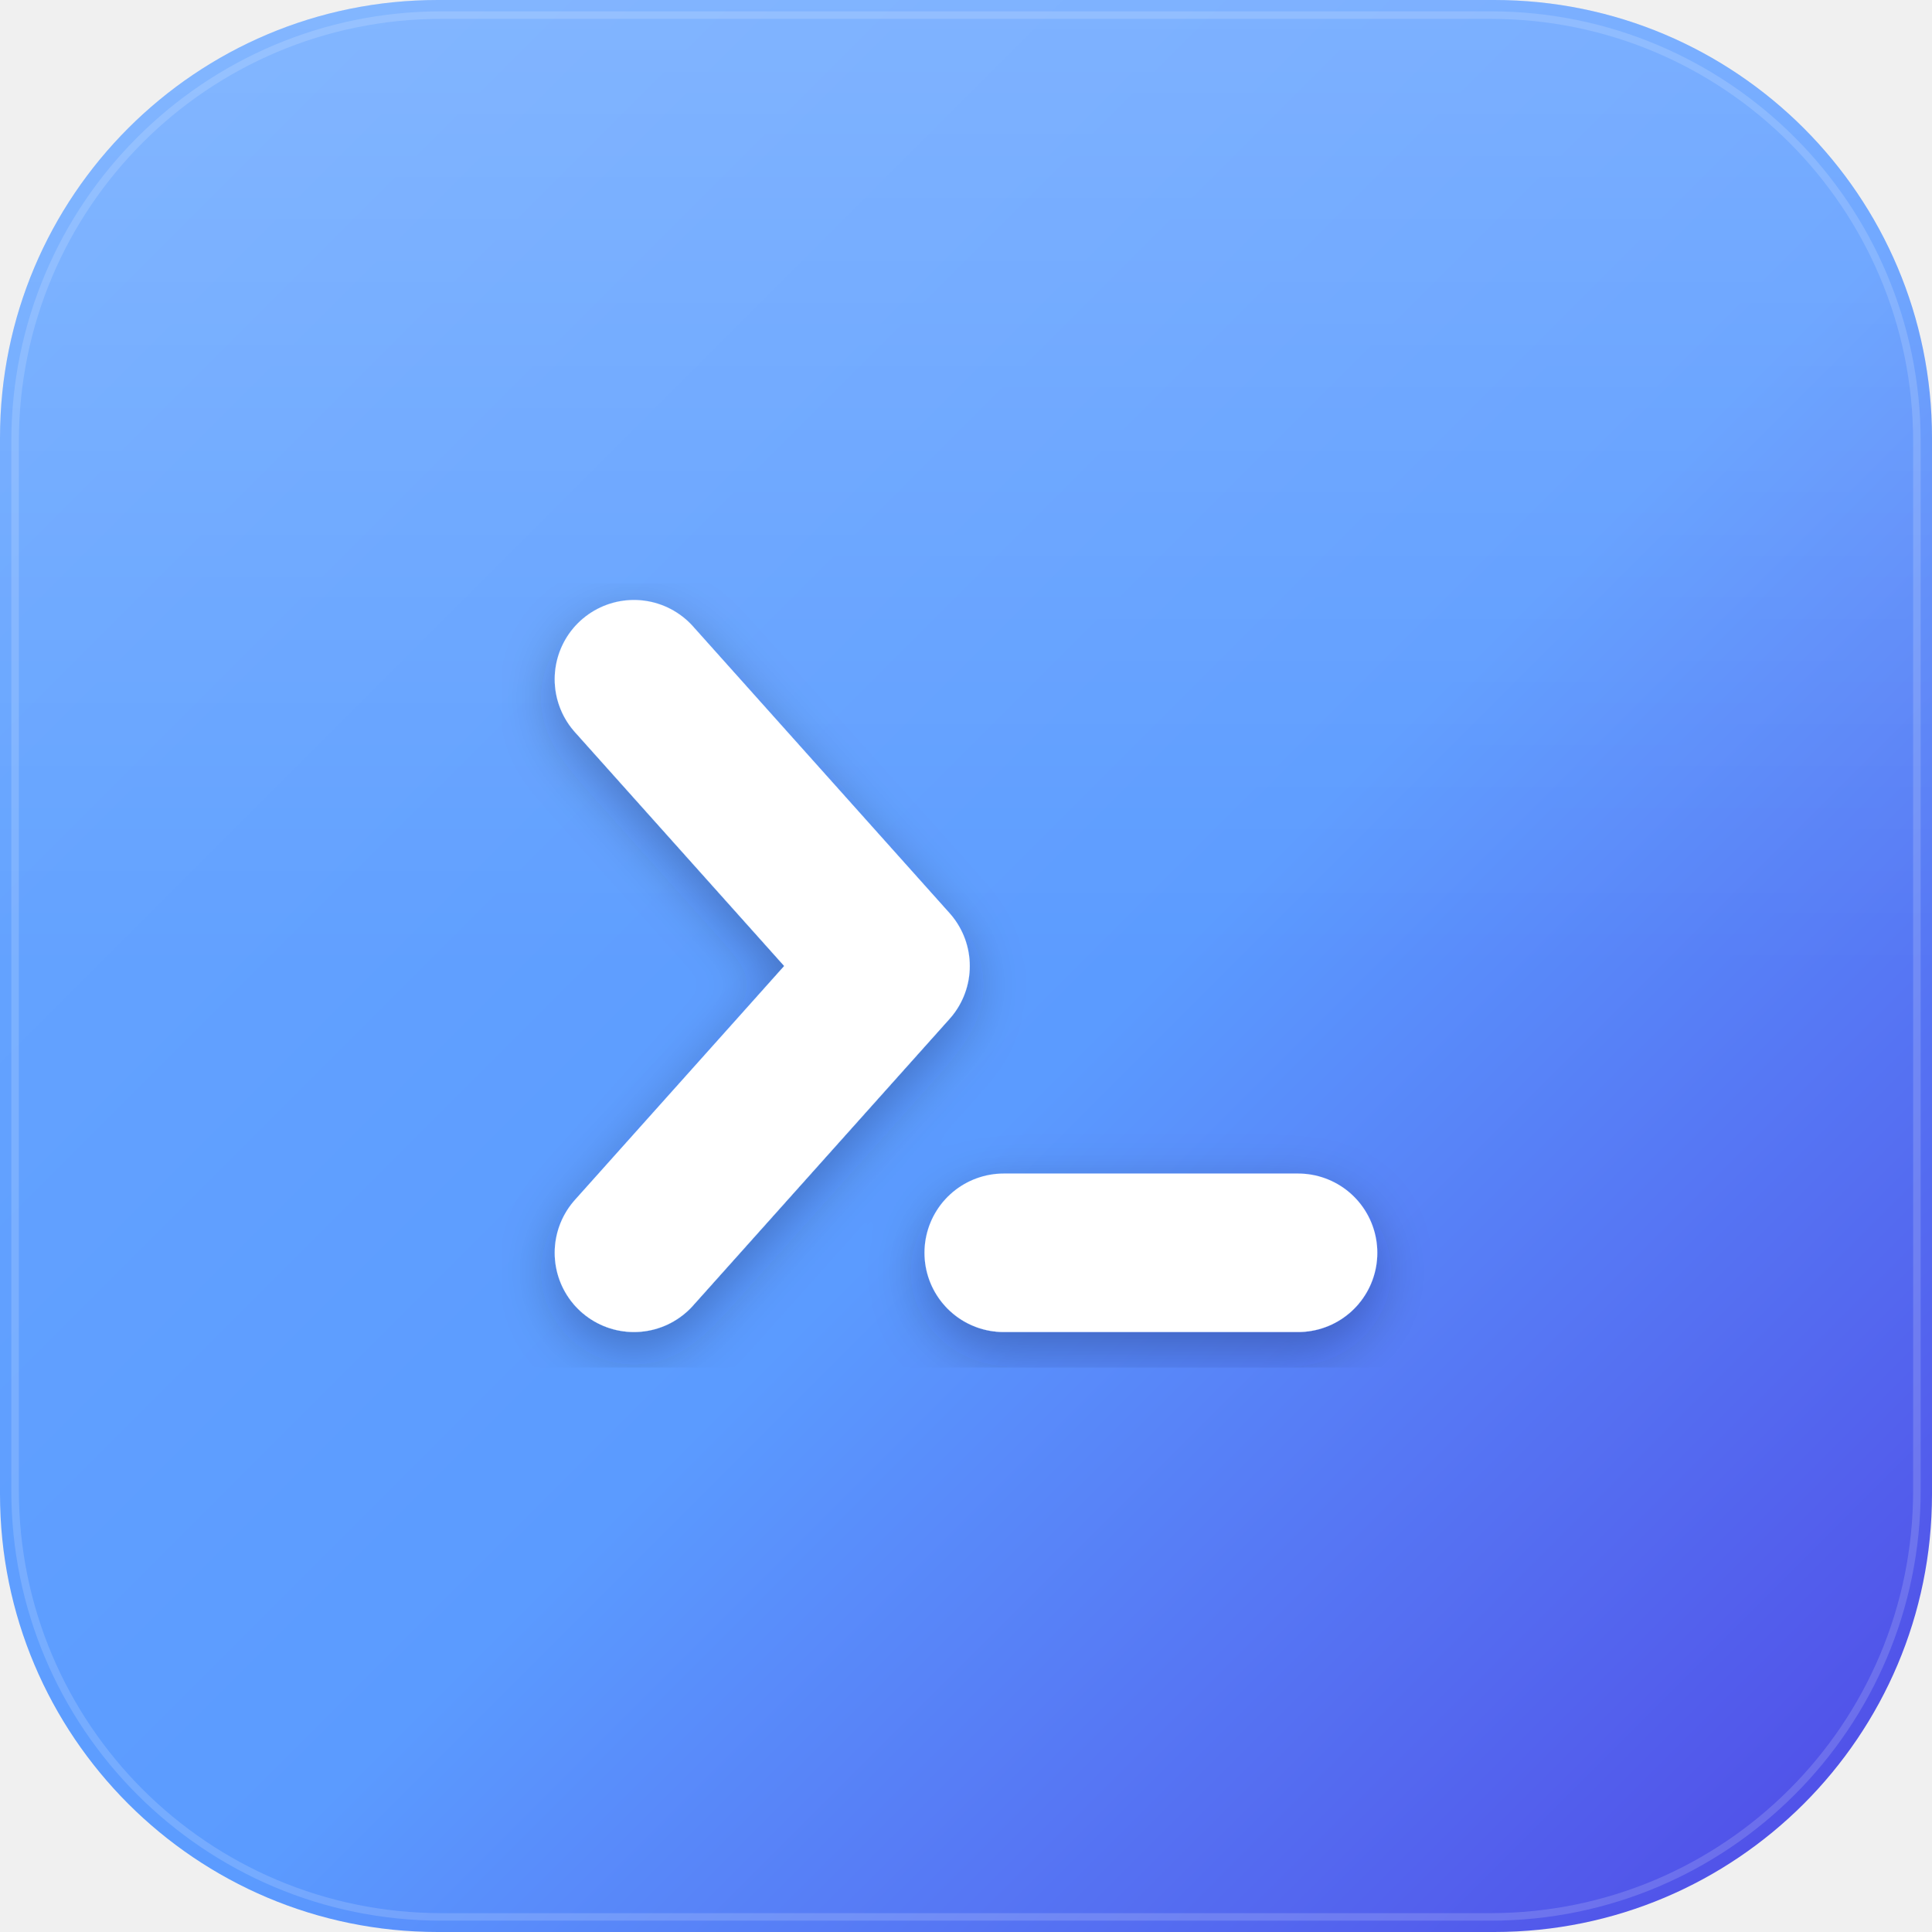
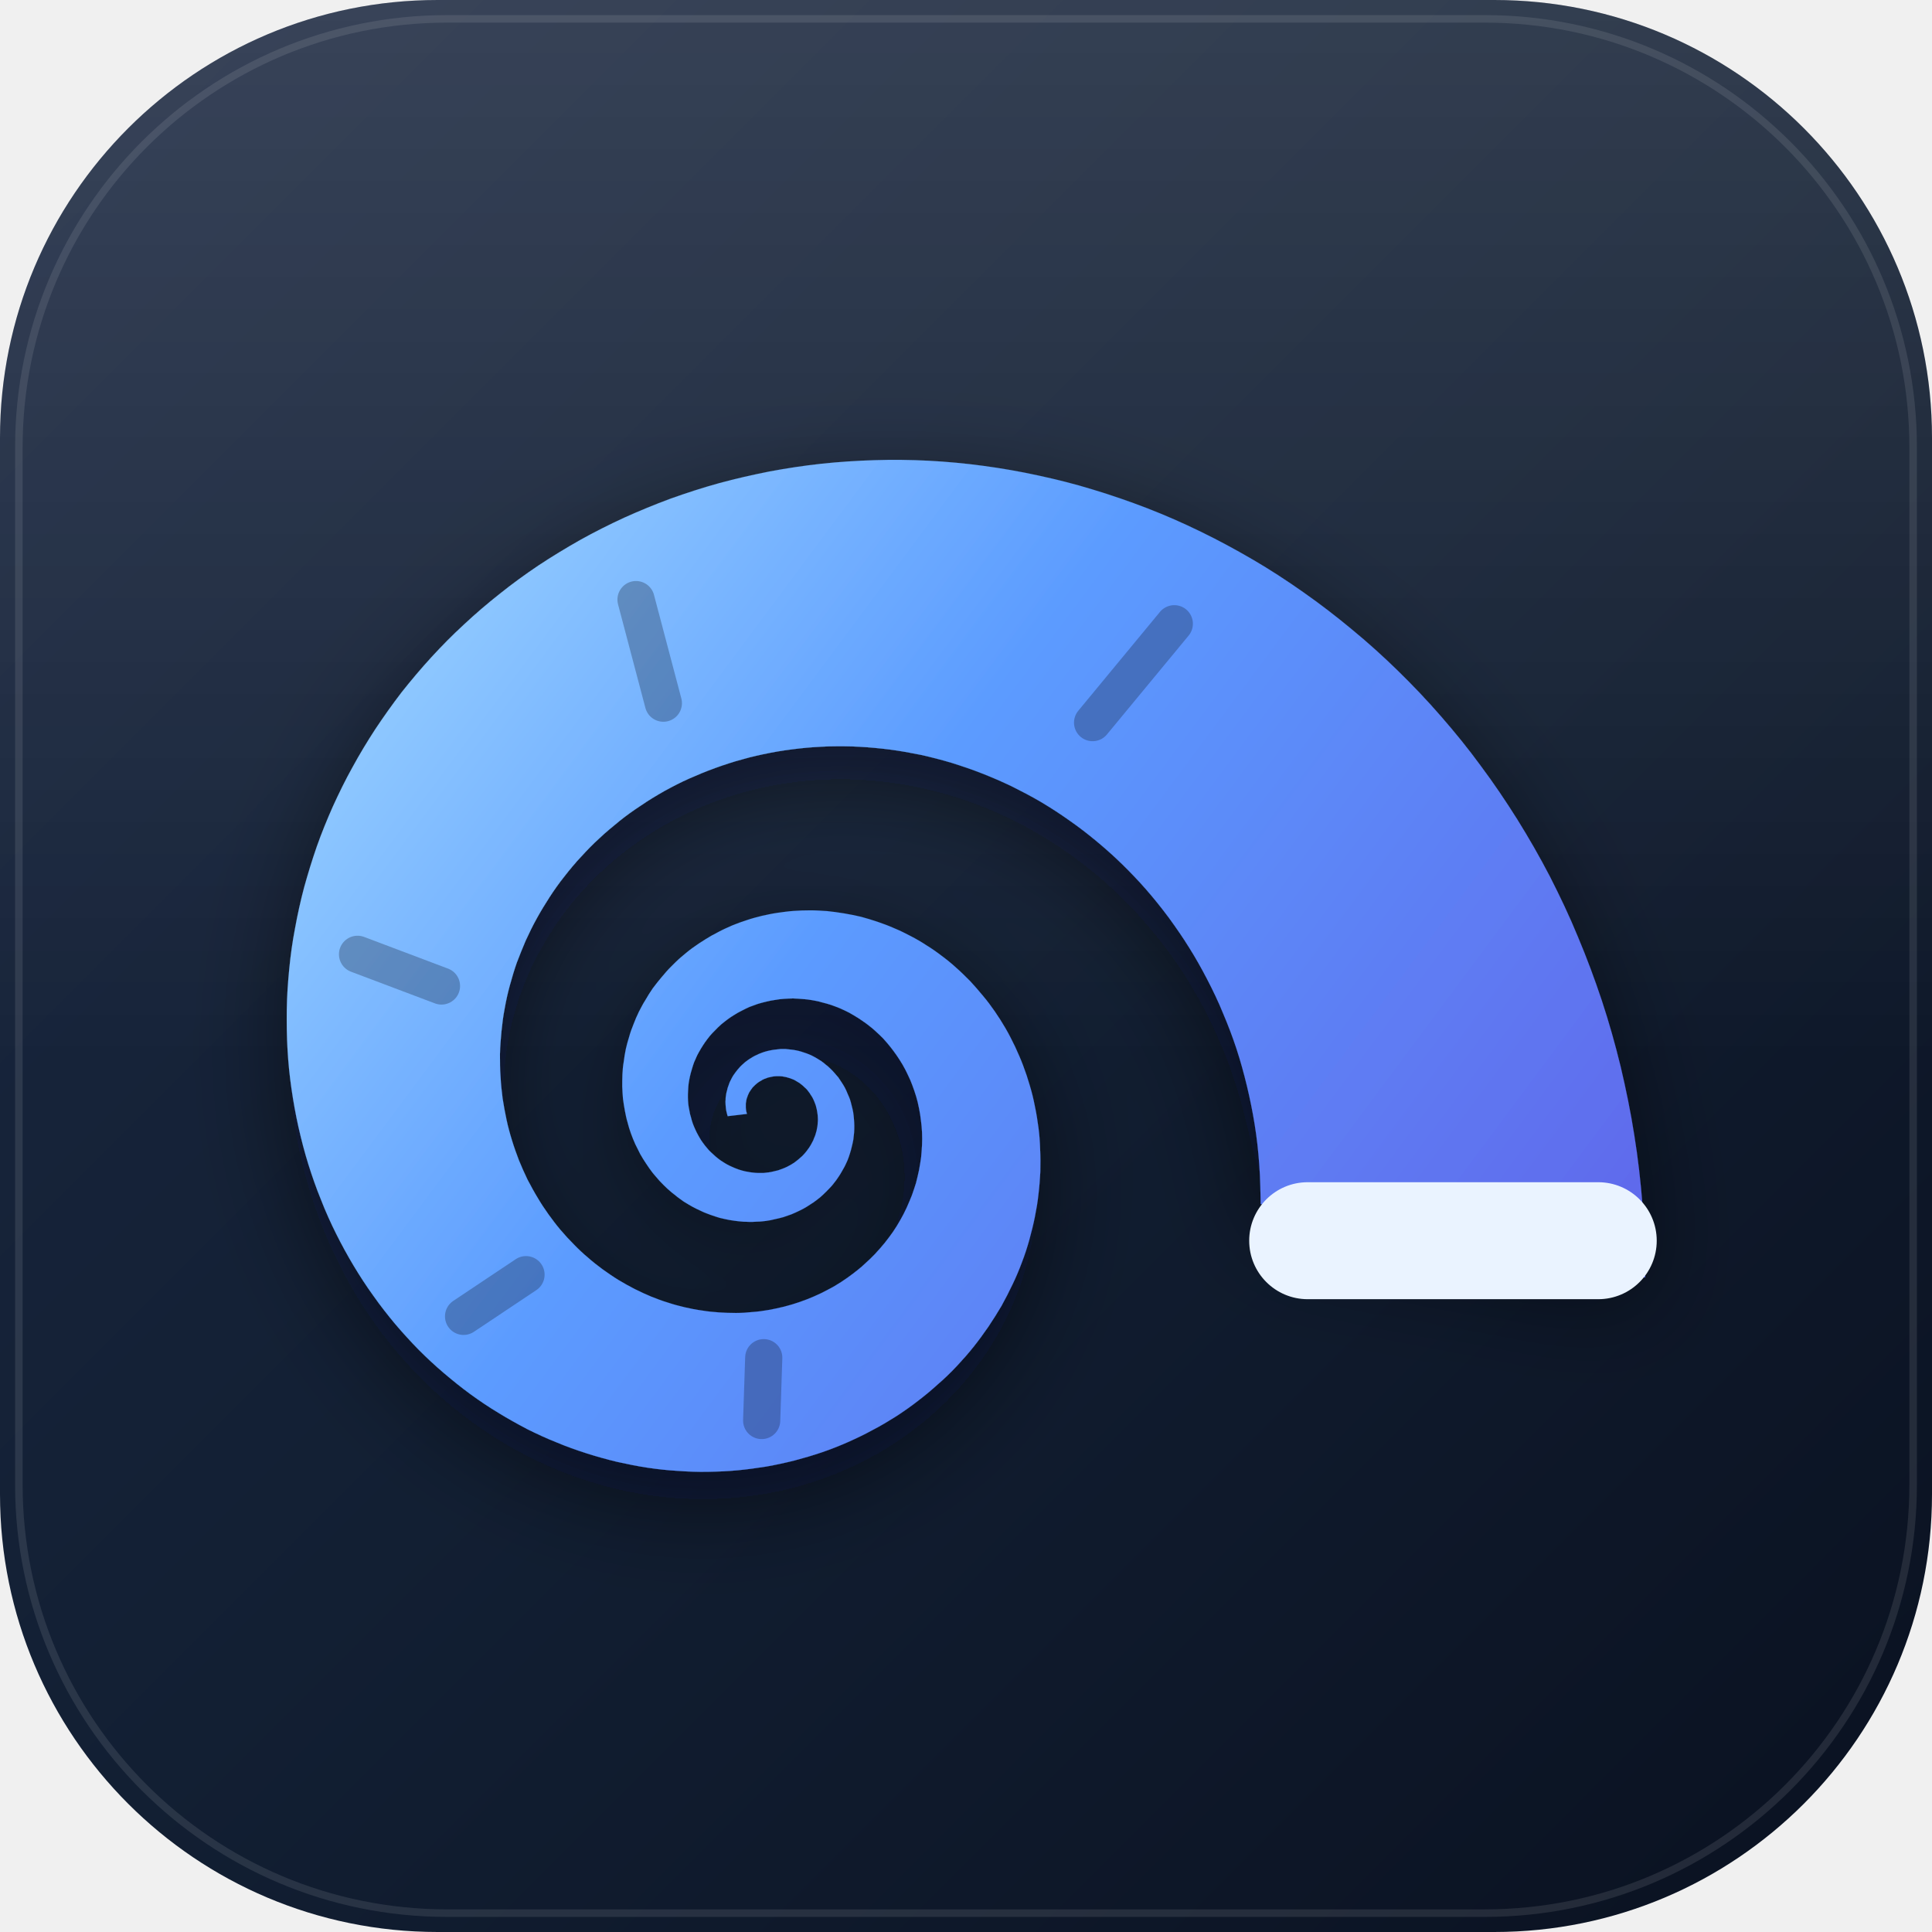
<svg xmlns="http://www.w3.org/2000/svg" width="1024" height="1024" viewBox="0 0 1024 1024">
  <defs>
-     <linearGradient id="bg" x1="0" y1="0" x2="1024" y2="1024" gradientUnits="userSpaceOnUse">
-       <stop offset="0" stop-color="#6aa8ff" />
-       <stop offset="0.55" stop-color="#5b9bff" />
-       <stop offset="1" stop-color="#4f46e5" />
+     <linearGradient id="tile" x1="0" y1="0" x2="1024" y2="1024" gradientUnits="userSpaceOnUse">
+       <stop offset="0" stop-color="#1c2942" />
+       <stop offset="0.5" stop-color="#121f33" />
+       <stop offset="1" stop-color="#0a1120" />
    </linearGradient>
-     <linearGradient id="gloss" x1="512" y1="0" x2="512" y2="1024" gradientUnits="userSpaceOnUse">
-       <stop offset="0" stop-color="#ffffff" stop-opacity="0.18" />
-       <stop offset="0.5" stop-color="#ffffff" stop-opacity="0" />
+     <linearGradient id="shell" x1="152" y1="243.9" x2="872" y2="780.1" gradientUnits="userSpaceOnUse">
+       <stop offset="0" stop-color="#a5dcff" />
+       <stop offset="0.42" stop-color="#5b9bff" />
+       <stop offset="1" stop-color="#6060e8" />
    </linearGradient>
-     <filter id="soft" x="-20%" y="-20%" width="140%" height="140%">
-       <feDropShadow dx="0" dy="10" stdDeviation="14" flood-color="#0b1030" flood-opacity="0.28" />
+     <linearGradient id="sheen" x1="0" y1="0" x2="0" y2="1024" gradientUnits="userSpaceOnUse">
+       <stop offset="0" stop-color="#ffffff" stop-opacity="0.13" />
+       <stop offset="0.55" stop-color="#ffffff" stop-opacity="0" />
+     </linearGradient>
+     <filter id="lift" x="-25%" y="-25%" width="150%" height="150%">
+       <feDropShadow dx="0" dy="16" stdDeviation="26" flood-color="#00060f" flood-opacity="0.5" />
    </filter>
  </defs>
-   <rect x="0" y="0" width="1024" height="1024" rx="232" fill="url(#bg)" />
-   <rect x="0" y="0" width="1024" height="1024" rx="232" fill="url(#gloss)" />
-   <rect x="8" y="8" width="1008" height="1008" rx="226" fill="none" stroke="#ffffff" stroke-opacity="0.16" stroke-width="4" />
-   <g fill="none" stroke="#ffffff" stroke-width="84" stroke-linecap="round" stroke-linejoin="round" filter="url(#soft)">
-     <path d="M336 360 L472 512 L336 664" />
-     <path d="M532 664 L688 664" />
+   <rect width="1024" height="1024" rx="232" fill="url(#tile)" />
+   <rect width="1024" height="1024" rx="232" fill="url(#sheen)" />
+   <g filter="url(#lift)">
+     <path d="M385.7 591.6C385.6 591.3 385.3 590.4 385.2 589.8C385 589.2 384.9 588.5 384.8 587.9C384.7 587.2 384.7 586.6 384.6 585.9C384.6 585.3 384.5 584.6 384.5 583.9C384.6 583.2 384.6 582.6 384.6 581.9C384.7 581.2 384.8 580.5 384.9 579.8C385 579.1 385.2 578.5 385.4 577.8C385.5 577.1 385.7 576.4 386 575.7C386.2 575 386.5 574.4 386.7 573.7C387 573 387.4 572.4 387.7 571.7C388 571.1 388.4 570.4 388.8 569.8C389.2 569.2 389.7 568.6 390.1 568C390.6 567.3 391.1 566.8 391.6 566.2C392.1 565.6 392.6 565 393.2 564.5C393.8 564 394.4 563.4 395 562.9C395.6 562.4 396.3 562 396.9 561.5C397.6 561.1 398.3 560.6 399 560.2C399.7 559.8 400.4 559.4 401.2 559.1C401.9 558.7 402.7 558.4 403.5 558.1C404.3 557.8 405.1 557.5 405.9 557.3C406.8 557.1 407.6 556.8 408.4 556.7C409.3 556.5 410.2 556.4 411 556.3C411.9 556.2 412.8 556.1 413.7 556C414.6 556 415.5 556 416.4 556C417.3 556.1 418.2 556.2 419.2 556.3C420.1 556.4 421 556.5 421.9 556.7C422.8 556.9 423.8 557.1 424.7 557.4C425.6 557.7 426.5 558 427.4 558.3C428.3 558.6 429.2 559 430.1 559.4C431 559.9 431.9 560.3 432.7 560.8C433.6 561.3 434.4 561.9 435.3 562.4C436.1 563 436.9 563.6 437.7 564.3C438.5 564.9 439.3 565.6 440 566.3C440.8 567 441.5 567.8 442.2 568.6C442.9 569.4 443.6 570.2 444.3 571C444.9 571.9 445.5 572.8 446.1 573.7C446.7 574.6 447.3 575.6 447.8 576.5C448.3 577.5 448.8 578.5 449.2 579.6C449.7 580.6 450.1 581.7 450.5 582.7C450.8 583.8 451.2 584.9 451.4 586C451.7 587.2 452 588.3 452.2 589.5C452.4 590.6 452.5 591.8 452.6 593C452.7 594.2 452.8 595.4 452.8 596.6C452.8 597.8 452.8 599 452.7 600.2C452.6 601.5 452.4 602.7 452.3 603.9C452.1 605.2 451.8 606.4 451.5 607.6C451.2 608.9 450.9 610.1 450.5 611.3C450.1 612.6 449.7 613.8 449.2 615C448.7 616.2 448.1 617.4 447.5 618.6C446.9 619.7 446.2 620.9 445.5 622.1C444.8 623.2 444.1 624.3 443.3 625.4C442.5 626.5 441.6 627.6 440.7 628.7C439.8 629.7 438.8 630.7 437.8 631.7C436.8 632.7 435.8 633.7 434.7 634.6C433.6 635.5 432.4 636.4 431.3 637.2C430.1 638 428.8 638.8 427.6 639.6C426.3 640.4 425 641.1 423.7 641.7C422.3 642.4 420.9 643 419.5 643.6C418.1 644.1 416.7 644.6 415.2 645.1C413.7 645.5 412.2 645.9 410.7 646.2C409.2 646.6 407.6 646.9 406.1 647.1C404.5 647.3 402.9 647.5 401.3 647.5C399.7 647.6 398 647.7 396.4 647.6C394.8 647.6 393.1 647.5 391.5 647.3C389.8 647.1 388.2 646.9 386.5 646.6C384.9 646.3 383.2 645.9 381.5 645.5C379.9 645 378.2 644.5 376.6 643.9C375 643.3 373.3 642.7 371.7 641.9C370.1 641.2 368.5 640.4 367 639.6C365.4 638.7 363.9 637.8 362.3 636.8C360.8 635.7 359.3 634.7 357.9 633.5C356.4 632.4 355 631.2 353.6 629.9C352.3 628.7 350.9 627.3 349.6 625.9C348.4 624.5 347.1 623.1 345.9 621.6C344.7 620 343.6 618.5 342.5 616.8C341.4 615.2 340.4 613.5 339.4 611.8C338.5 610 337.6 608.2 336.7 606.4C335.9 604.6 335.1 602.7 334.4 600.7C333.7 598.8 333.1 596.8 332.6 594.8C332 592.8 331.6 590.8 331.2 588.7C330.8 586.6 330.5 584.5 330.2 582.4C330 580.3 329.9 578.1 329.8 575.9C329.8 573.8 329.8 571.6 329.9 569.4C330 567.2 330.2 564.9 330.6 562.7C330.9 560.5 331.2 558.3 331.7 556C332.2 553.8 332.8 551.6 333.5 549.4C334.1 547.2 334.9 545 335.8 542.8C336.6 540.6 337.6 538.4 338.6 536.3C339.7 534.2 340.8 532 342.1 530C343.3 527.9 344.6 525.8 346 523.8C347.5 521.8 349 519.9 350.6 518C352.2 516.1 353.8 514.2 355.6 512.4C357.4 510.6 359.2 508.8 361.2 507.1C363.1 505.5 365.1 503.8 367.2 502.3C369.3 500.8 371.5 499.3 373.8 497.9C376 496.5 378.3 495.2 380.7 494C383.1 492.7 385.6 491.6 388.1 490.5C390.6 489.5 393.2 488.5 395.8 487.7C398.4 486.8 401.1 486.1 403.9 485.4C406.6 484.8 409.4 484.2 412.2 483.8C415 483.4 417.9 483 420.8 482.8C423.6 482.6 426.6 482.5 429.5 482.5C432.4 482.5 435.4 482.7 438.4 482.9C441.3 483.2 444.3 483.6 447.3 484.1C450.3 484.6 453.3 485.2 456.3 485.9C459.3 486.7 462.2 487.6 465.2 488.6C468.1 489.6 471.1 490.7 474 492C476.9 493.2 479.8 494.6 482.6 496.1C485.5 497.6 488.3 499.2 491 501C493.8 502.7 496.5 504.6 499.1 506.6C501.8 508.6 504.4 510.7 506.9 513C509.4 515.2 511.8 517.6 514.2 520C516.5 522.5 518.8 525.1 521 527.8C523.2 530.4 525.3 533.2 527.3 536.1C529.3 539 531.2 542 533 545.1C534.8 548.2 536.4 551.4 538 554.7C539.5 558 541 561.3 542.3 564.8C543.6 568.2 544.8 571.8 545.8 575.3C546.9 578.9 547.8 582.6 548.5 586.3C549.3 590 549.9 593.8 550.4 597.6C550.9 601.4 551.2 605.3 551.3 609.2C551.5 613.1 551.5 617.1 551.4 621C551.2 625 550.9 629 550.4 633C550 637 549.3 641 548.5 645C547.7 649 546.7 653 545.6 657C544.5 661 543.2 665 541.7 668.9C540.2 672.9 538.6 676.8 536.7 680.7C534.9 684.5 532.9 688.4 530.8 692.2C528.6 695.9 526.3 699.6 523.8 703.3C521.3 706.9 518.7 710.5 515.9 714C513.1 717.5 510.1 720.9 507 724.2C503.9 727.5 500.6 730.7 497.1 733.7C493.7 736.8 490.1 739.8 486.4 742.6C482.7 745.5 478.8 748.2 474.8 750.8C470.8 753.3 466.7 755.8 462.4 758C458.2 760.3 453.8 762.4 449.3 764.4C444.8 766.4 440.2 768.2 435.5 769.8C430.8 771.4 426 772.8 421.1 774.1C416.3 775.3 411.3 776.4 406.2 777.3C401.2 778.1 396.1 778.8 390.9 779.3C385.7 779.8 380.5 780 375.2 780.1C369.9 780.2 364.6 780 359.2 779.6C353.9 779.3 348.5 778.7 343.1 777.9C337.8 777.1 332.4 776 327 774.8C321.6 773.5 316.2 772 310.9 770.3C305.6 768.6 300.2 766.7 295 764.5C289.7 762.4 284.5 760 279.3 757.4C274.2 754.7 269.1 751.9 264.1 748.8C259.1 745.8 254.2 742.5 249.4 739C244.6 735.5 239.9 731.7 235.3 727.8C230.7 723.9 226.2 719.7 221.9 715.4C217.6 711 213.4 706.4 209.4 701.7C205.4 696.9 201.5 691.9 197.9 686.8C194.2 681.7 190.7 676.3 187.4 670.8C184.1 665.3 181 659.6 178.1 653.8C175.2 648 172.5 642 170.1 635.8C167.6 629.7 165.4 623.4 163.4 617C161.4 610.6 159.7 604 158.2 597.4C156.7 590.7 155.5 584 154.5 577.1C153.5 570.3 152.8 563.3 152.4 556.3C152 549.3 151.9 542.2 152 535.1C152.1 528 152.6 520.8 153.3 513.6C154 506.4 155 499.1 156.4 491.9C157.7 484.7 159.3 477.5 161.2 470.3C163.2 463.1 165.4 455.9 167.9 448.7C170.4 441.6 173.3 434.5 176.4 427.5C179.6 420.5 183 413.5 186.8 406.7C190.5 399.9 194.6 393.1 198.9 386.5C203.3 379.9 207.9 373.4 212.8 367C217.8 360.7 223 354.5 228.5 348.5C234 342.5 239.8 336.6 245.9 331C252 325.3 258.3 319.9 264.9 314.7C271.5 309.4 278.4 304.4 285.4 299.7C292.5 295 299.9 290.5 307.5 286.2C315 282 322.8 278.1 330.8 274.4C338.8 270.8 347 267.4 355.4 264.3C363.8 261.3 372.4 258.5 381.1 256.1C389.9 253.7 398.8 251.7 407.8 249.9C416.9 248.2 426.1 246.8 435.3 245.8C444.6 244.8 454 244.2 463.5 243.9C473 243.6 482.6 243.7 492.2 244.2C501.8 244.7 511.5 245.6 521.1 246.9C530.8 248.2 540.6 249.9 550.2 252C559.9 254.1 569.6 256.5 579.3 259.5C588.9 262.4 598.5 265.7 608.1 269.4C617.6 273.1 627 277.2 636.4 281.8C645.7 286.3 654.9 291.3 664 296.6C673.1 301.9 682 307.7 690.8 313.9C699.5 320 708.1 326.6 716.4 333.5C724.8 340.4 732.9 347.7 740.8 355.4C748.7 363.1 756.4 371.2 763.7 379.6C771.1 388.1 778.2 396.8 784.9 406C791.7 415.1 798.1 424.6 804.2 434.3C810.3 444.1 816.1 454.2 821.5 464.6C826.8 475 831.9 485.7 836.4 496.7C841 507.6 845.2 518.9 849 530.3C852.8 541.8 856.1 553.5 859 565.4C861.8 577.3 864.3 589.4 866.2 601.6C868.2 613.9 869.6 626.4 870.6 639C871.6 651.5 871.8 670.7 872 677.1L668.2 638.2C668.1 634.6 668 623.9 667.4 616.8C666.9 609.8 666.1 602.8 665 596C663.9 589.1 662.5 582.3 660.9 575.6C659.3 569 657.5 562.4 655.4 556C653.3 549.6 650.9 543.3 648.3 537.2C645.8 531 642.9 525 639.9 519.2C636.9 513.4 633.7 507.7 630.3 502.3C626.9 496.8 623.2 491.5 619.5 486.4C615.7 481.3 611.7 476.3 607.6 471.6C603.5 466.9 599.2 462.4 594.8 458.1C590.4 453.8 585.8 449.7 581.1 445.8C576.4 441.9 571.6 438.2 566.7 434.8C561.8 431.3 556.8 428.1 551.8 425.1C546.7 422.1 541.5 419.4 536.3 416.8C531.1 414.3 525.8 412 520.4 409.9C515.1 407.8 509.7 406 504.3 404.3C498.9 402.7 493.5 401.3 488.1 400.1C482.6 399 477.2 398 471.8 397.3C466.3 396.6 460.9 396.1 455.5 395.8C450.2 395.5 444.8 395.5 439.5 395.6C434.2 395.8 428.9 396.1 423.7 396.7C418.5 397.3 413.4 398 408.3 399C403.2 400 398.2 401.1 393.4 402.5C388.5 403.8 383.7 405.4 379 407.1C374.3 408.8 369.7 410.7 365.2 412.7C360.7 414.7 356.3 417 352.1 419.3C347.9 421.7 343.7 424.2 339.8 426.9C335.8 429.5 331.9 432.3 328.3 435.2C324.6 438.2 321 441.2 317.6 444.4C314.2 447.5 311 450.8 307.9 454.2C304.8 457.5 301.9 461 299.1 464.6C296.3 468.1 293.7 471.8 291.3 475.5C288.9 479.2 286.6 483 284.5 486.8C282.4 490.6 280.5 494.5 278.7 498.4C277 502.4 275.4 506.3 273.9 510.3C272.5 514.3 271.3 518.4 270.2 522.4C269.1 526.4 268.2 530.5 267.5 534.5C266.7 538.6 266.2 542.6 265.8 546.6C265.4 550.7 265.1 554.7 265 558.7C265 562.7 265 566.6 265.3 570.6C265.5 574.5 265.9 578.4 266.4 582.2C267 586.1 267.7 589.8 268.5 593.6C269.3 597.3 270.3 601 271.4 604.5C272.5 608.1 273.8 611.7 275.1 615.1C276.5 618.5 278 621.9 279.6 625.2C281.3 628.4 283 631.6 284.9 634.7C286.7 637.8 288.7 640.8 290.7 643.6C292.8 646.5 294.9 649.3 297.2 652C299.4 654.6 301.8 657.2 304.2 659.6C306.6 662.1 309.1 664.4 311.7 666.6C314.2 668.8 316.9 670.9 319.6 672.9C322.3 674.8 325 676.7 327.8 678.4C330.6 680.1 333.5 681.7 336.4 683.2C339.2 684.6 342.2 686 345.1 687.2C348.1 688.4 351 689.5 354 690.4C357 691.4 360 692.2 363 692.9C366 693.6 369.1 694.2 372.1 694.6C375.1 695.1 378.1 695.4 381.1 695.6C384.1 695.8 387.1 695.9 390 695.9C393 695.9 395.9 695.7 398.8 695.4C401.7 695.2 404.6 694.8 407.4 694.3C410.2 693.8 413 693.2 415.8 692.5C418.5 691.8 421.2 691 423.8 690.1C426.4 689.2 429 688.2 431.5 687.1C434.1 686 436.5 684.8 438.9 683.5C441.3 682.3 443.6 680.9 445.8 679.5C448.1 678 450.2 676.5 452.3 674.9C454.4 673.3 456.4 671.7 458.3 669.9C460.2 668.2 462.1 666.4 463.8 664.6C465.6 662.7 467.2 660.8 468.8 658.9C470.4 656.9 471.9 654.9 473.3 652.9C474.7 650.8 476 648.8 477.2 646.6C478.4 644.5 479.5 642.4 480.5 640.2C481.5 638 482.4 635.8 483.3 633.6C484.1 631.4 484.8 629.2 485.5 627C486.1 624.7 486.6 622.5 487.1 620.2C487.5 618 487.9 615.7 488.2 613.5C488.4 611.3 488.6 609 488.7 606.8C488.8 604.6 488.8 602.4 488.7 600.2C488.6 598 488.4 595.8 488.1 593.7C487.9 591.6 487.5 589.4 487.1 587.4C486.7 585.3 486.2 583.2 485.6 581.2C485 579.2 484.3 577.2 483.6 575.3C482.9 573.4 482.1 571.5 481.2 569.7C480.3 567.8 479.4 566 478.4 564.3C477.4 562.6 476.3 560.9 475.2 559.3C474.1 557.7 472.9 556.1 471.7 554.6C470.5 553.1 469.2 551.6 467.9 550.2C466.5 548.9 465.2 547.5 463.8 546.3C462.4 545 460.9 543.9 459.4 542.7C457.9 541.6 456.4 540.6 454.9 539.6C453.3 538.6 451.8 537.7 450.2 536.8C448.6 536 447 535.2 445.4 534.5C443.7 533.8 442.1 533.2 440.4 532.6C438.8 532.1 437.1 531.6 435.4 531.2C433.8 530.7 432.1 530.4 430.4 530.1C428.7 529.8 427.1 529.6 425.4 529.5C423.7 529.3 422.1 529.3 420.4 529.2C418.8 529.2 417.2 529.3 415.5 529.4C413.9 529.5 412.3 529.7 410.7 530C409.2 530.2 407.6 530.5 406.1 530.9C404.6 531.2 403 531.7 401.6 532.1C400.1 532.6 398.7 533.2 397.2 533.7C395.8 534.3 394.5 535 393.1 535.7C391.8 536.3 390.5 537.1 389.2 537.9C388 538.6 386.7 539.5 385.6 540.3C384.4 541.2 383.3 542.1 382.2 543C381.1 544 380 545 379.1 546C378.1 547 377.1 548 376.2 549.1C375.3 550.2 374.5 551.3 373.7 552.4C372.9 553.5 372.2 554.7 371.5 555.8C370.8 557 370.1 558.2 369.5 559.4C369 560.6 368.4 561.8 367.9 563C367.5 564.2 367 565.5 366.7 566.7C366.3 567.9 366 569.2 365.7 570.4C365.4 571.7 365.2 572.9 365 574.2C364.9 575.4 364.7 576.6 364.7 577.9C364.6 579.1 364.6 580.3 364.6 581.6C364.6 582.8 364.7 584 364.8 585.2C365 586.4 365.1 587.6 365.4 588.7C365.6 589.9 365.8 591 366.2 592.1C366.5 593.3 366.8 594.4 367.2 595.5C367.6 596.5 368 597.6 368.5 598.6C368.9 599.6 369.5 600.7 370 601.6C370.5 602.6 371.1 603.5 371.7 604.5C372.3 605.4 373 606.3 373.6 607.1C374.3 608 375 608.8 375.7 609.6C376.4 610.3 377.2 611.1 378 611.8C378.7 612.5 379.5 613.2 380.3 613.8C381.1 614.5 382 615.1 382.8 615.6C383.7 616.2 384.5 616.7 385.4 617.2C386.3 617.7 387.2 618.1 388.1 618.5C389 618.9 389.9 619.3 390.8 619.6C391.7 620 392.7 620.2 393.6 620.5C394.5 620.7 395.4 621 396.4 621.1C397.3 621.3 398.2 621.4 399.1 621.5C400.1 621.6 401 621.7 401.9 621.7C402.8 621.7 403.7 621.7 404.6 621.7C405.5 621.6 406.4 621.5 407.3 621.4C408.2 621.3 409.1 621.1 409.9 620.9C410.8 620.7 411.6 620.5 412.4 620.3C413.3 620 414.1 619.7 414.9 619.4C415.6 619.1 416.4 618.8 417.2 618.4C417.9 618 418.7 617.6 419.4 617.2C420.1 616.8 420.8 616.3 421.4 615.9C422.1 615.4 422.7 614.9 423.3 614.4C423.9 613.9 424.5 613.3 425.1 612.8C425.7 612.2 426.2 611.7 426.7 611.1C427.2 610.5 427.7 609.9 428.1 609.3C428.6 608.7 429 608 429.4 607.4C429.8 606.7 430.2 606.1 430.5 605.4C430.9 604.8 431.2 604.1 431.4 603.4C431.7 602.7 432 602.1 432.2 601.4C432.4 600.7 432.6 600 432.8 599.3C432.9 598.6 433.1 597.9 433.2 597.2C433.3 596.5 433.4 595.9 433.4 595.2C433.5 594.5 433.5 593.8 433.5 593.1C433.5 592.4 433.4 591.8 433.4 591.1C433.3 590.4 433.2 589.8 433.1 589.1C433 588.5 432.9 587.8 432.7 587.2C432.6 586.6 432.4 586 432.2 585.4C432 584.8 431.7 584.2 431.5 583.6C431.2 583 431 582.4 430.7 581.9C430.4 581.4 430.1 580.8 429.7 580.3C429.4 579.8 429.1 579.3 428.7 578.8C428.3 578.3 428 577.9 427.6 577.4C427.2 577 426.8 576.6 426.3 576.2C425.9 575.8 425.5 575.4 425 575C424.6 574.7 424.1 574.3 423.7 574C423.2 573.7 422.7 573.4 422.2 573.1C421.8 572.8 421.3 572.6 420.8 572.3C420.3 572.1 419.8 571.9 419.3 571.7C418.8 571.5 418.2 571.3 417.7 571.2C417.2 571 416.7 570.9 416.2 570.8C415.7 570.7 415.2 570.6 414.6 570.5C414.1 570.5 413.6 570.4 413.1 570.4C412.6 570.4 412.1 570.4 411.6 570.4C411.1 570.4 410.6 570.5 410.1 570.5C409.6 570.6 409.1 570.7 408.6 570.8C408.2 570.9 407.7 571 407.2 571.1C406.8 571.2 406.3 571.4 405.9 571.6C405.4 571.7 405 571.9 404.6 572.1C404.2 572.3 403.7 572.5 403.4 572.8C403 573 402.6 573.2 402.2 573.5C401.8 573.7 401.5 574 401.1 574.3C400.8 574.6 400.4 574.9 400.1 575.2C399.8 575.5 399.5 575.8 399.2 576.1C398.9 576.4 398.6 576.7 398.4 577.1C398.1 577.4 397.9 577.8 397.7 578.1C397.4 578.5 397.2 578.8 397 579.2C396.8 579.6 396.7 579.9 396.5 580.3C396.3 580.7 396.2 581.1 396.1 581.4C395.9 581.8 395.8 582.2 395.7 582.6C395.6 583 395.5 583.4 395.5 583.7C395.4 584.1 395.4 584.5 395.3 584.9C395.3 585.3 395.3 585.6 395.3 586C395.3 586.4 395.3 586.8 395.3 587.1C395.3 587.5 395.4 587.9 395.4 588.2C395.5 588.6 395.5 589 395.6 589.3C395.7 589.7 395.9 590.2 395.9 590.4Z" fill="url(#shell)" />
+     <path d="M404.8 719.6L403.7 752.9M278.8 675.6L245.7 697.7M234 522.6L189.5 505.8M351.6 372.7L337.1 317.8M579.1 383L622.4 330.6" fill="none" stroke="#0a1120" stroke-opacity="0.28" stroke-width="19.7" stroke-linecap="round" />
  </g>
+   <rect x="662.1" y="626.6" width="216" height="62" rx="31" fill="#eaf3ff" />
+   <rect x="10" y="10" width="1004" height="1004" rx="227" fill="none" stroke="#ffffff" stroke-opacity="0.10" stroke-width="4" />
</svg>
